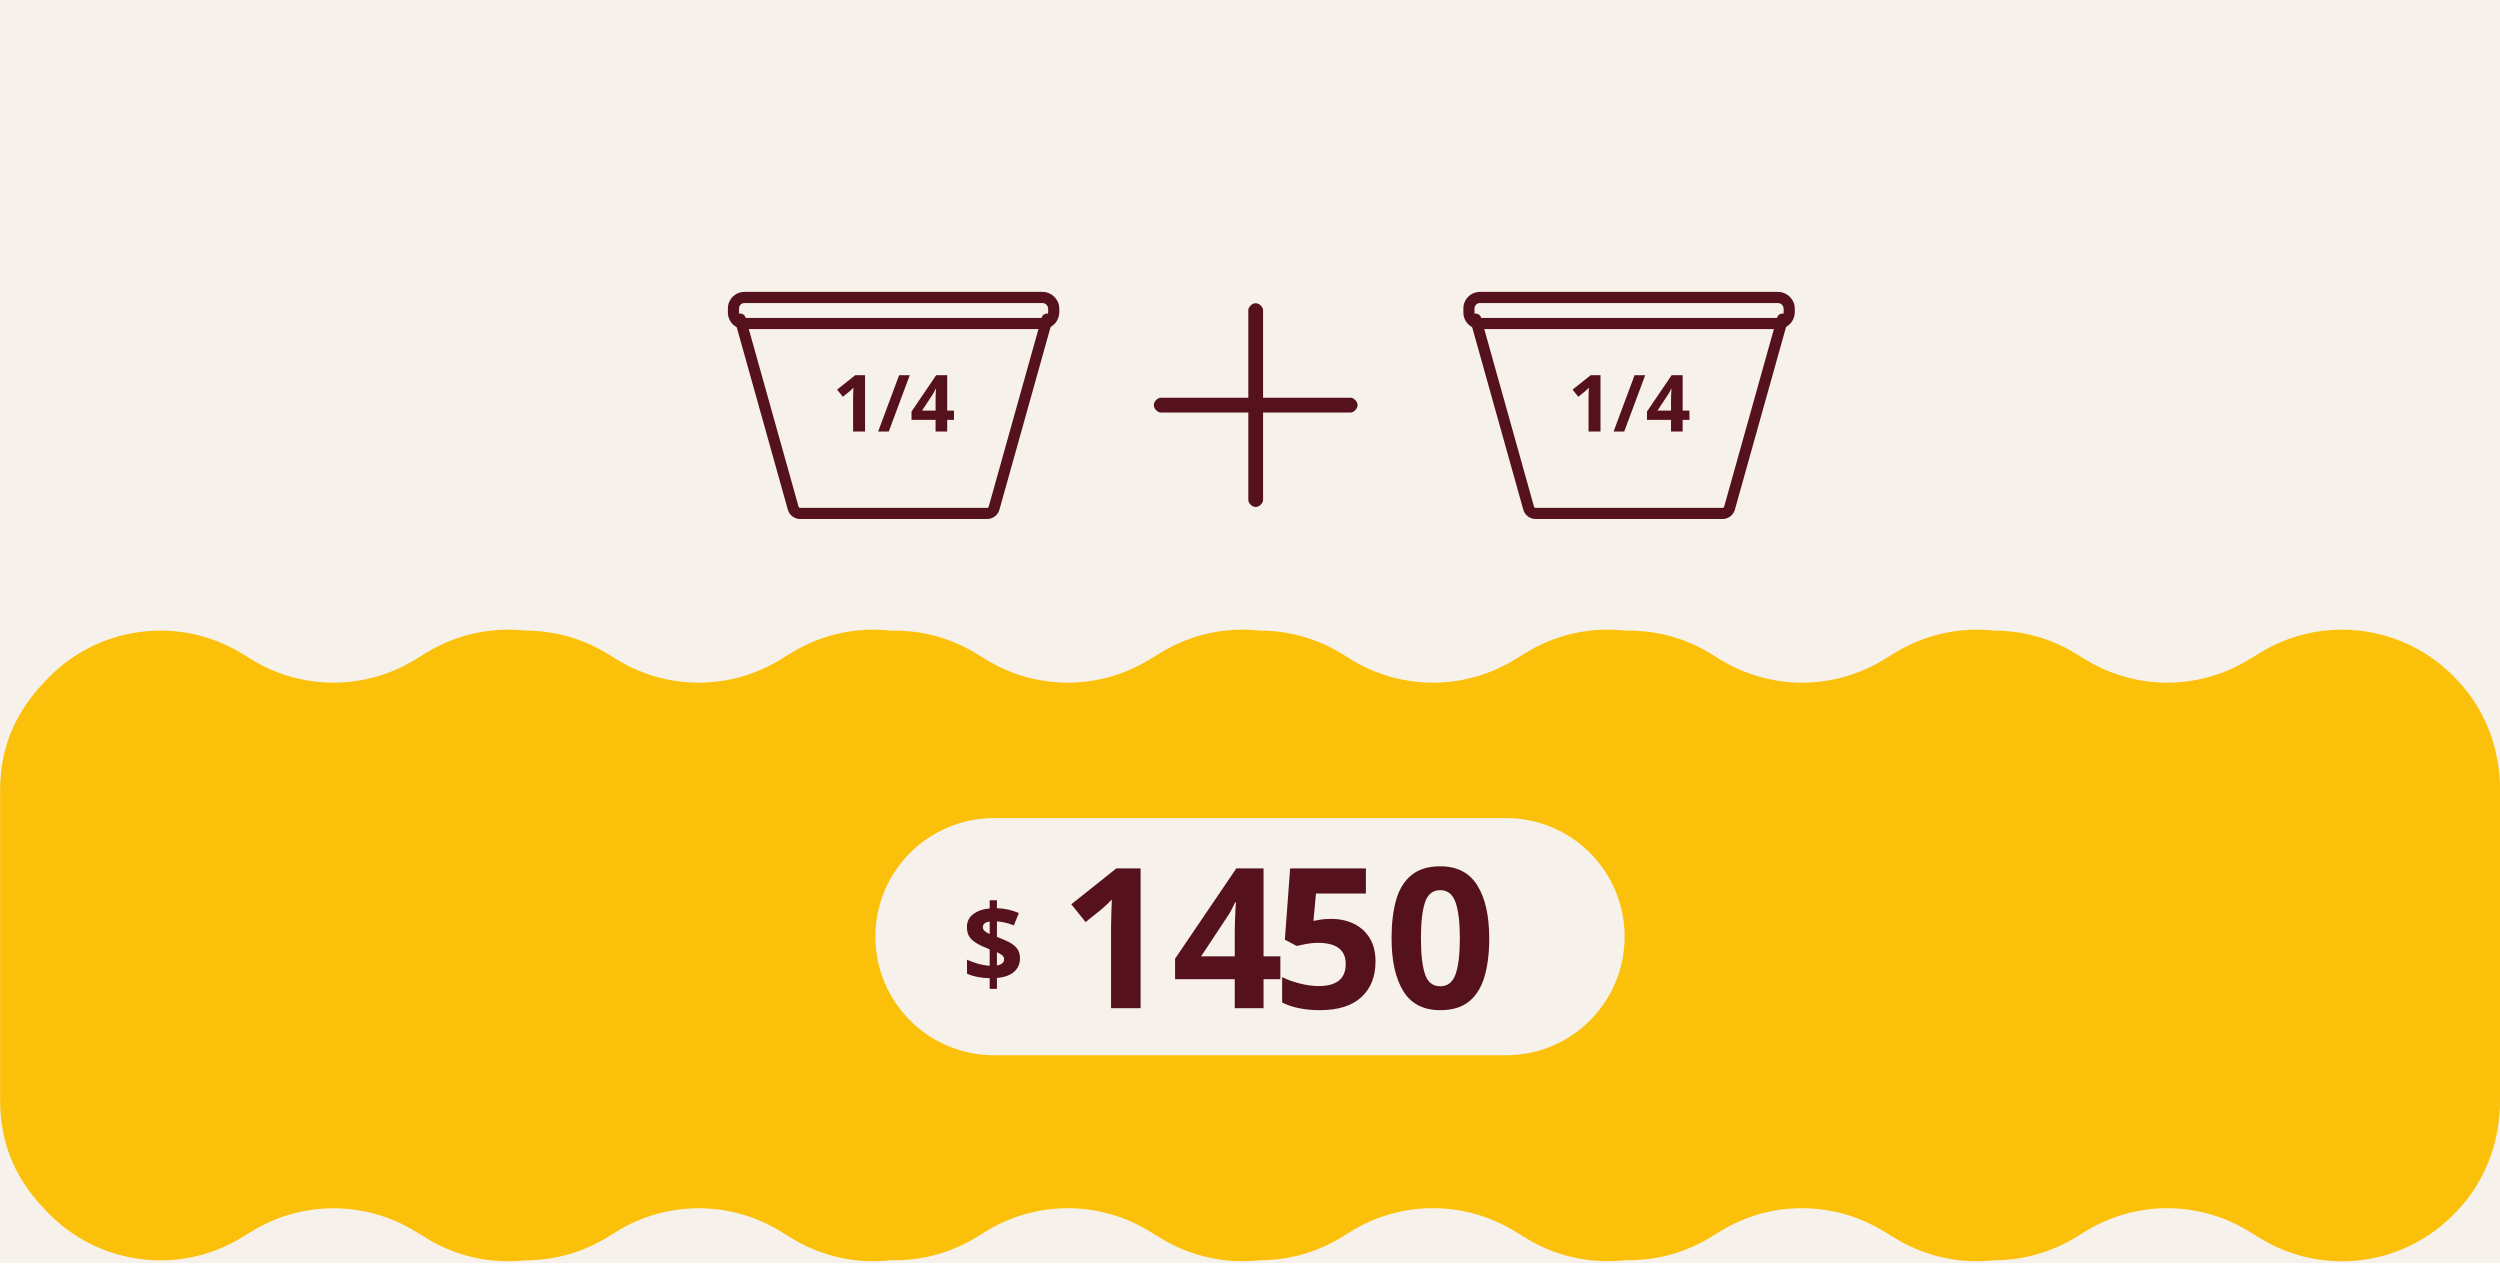
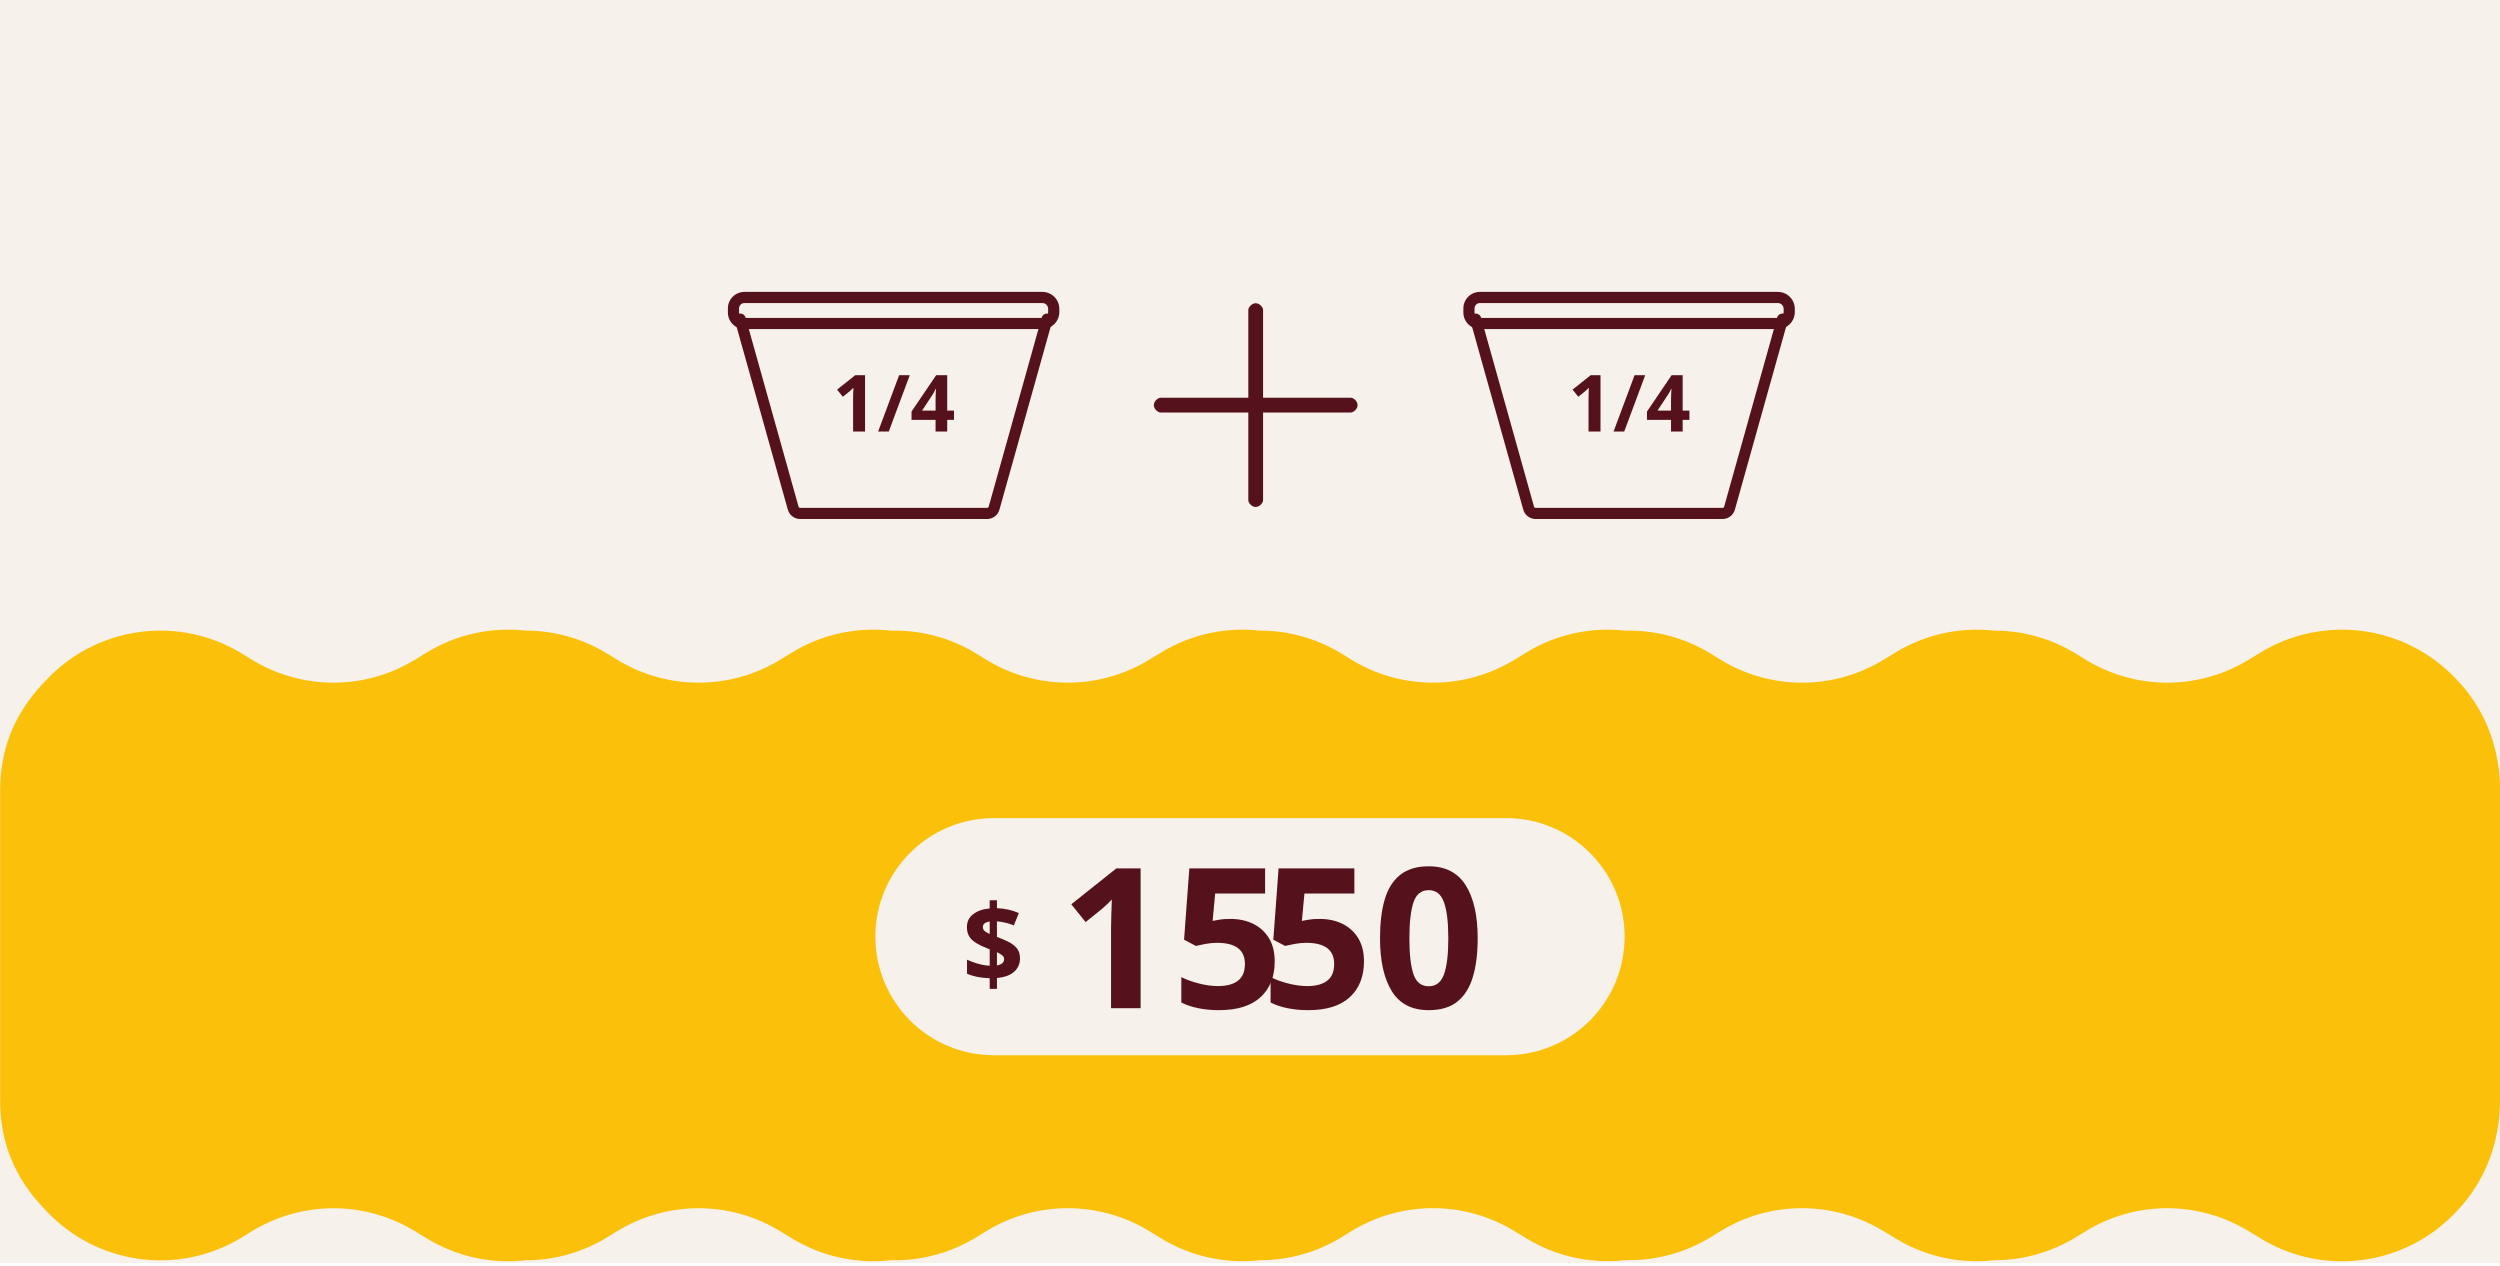
<svg xmlns="http://www.w3.org/2000/svg" id="Capa_1" data-name="Capa 1" viewBox="0 0 830 420">
  <defs>
    <style>
      .cls-1 {
        font-size: 64.99px;
      }

-       .cls-1, .cls-2 {
-         font-family: MADETOMMY-Bold, 'MADE TOMMY';
+       .cls-1, .cls-2, .cls-3 {
+         font-weight: 700;
      }

      .cls-1, .cls-2, .cls-3, .cls-4 {
        fill: #55121c;
      }

-       .cls-1, .cls-2, .cls-4 {
-         font-weight: 700;
+       .cls-1, .cls-3 {
+         font-family: MADETOMMY-Bold, 'MADE TOMMY';
      }

      .cls-5 {
        fill: #f6f1ea;
      }

      .cls-6 {
        fill: #fbc009;
      }

+       .cls-2 {
+         font-family: PPWoodland-Bold, 'PP Woodland';
+         font-size: 26.2px;
+       }
+ 
      .cls-7 {
        letter-spacing: 0em;
      }

-       .cls-8 {
-         letter-spacing: 0em;
-       }
- 
-       .cls-2 {
+       .cls-3 {
        font-size: 35.98px;
-       }
- 
-       .cls-4 {
-         font-family: PPWoodland-Bold, 'PP Woodland';
-         font-size: 26.2px;
      }
    </style>
  </defs>
  <rect class="cls-5" x="0" y="0" width="830" height="419.32" />
  <path class="cls-6" d="M830,262.33v103.15c0,12.72-4.3,25.18-12.64,34.74-.43,.49-.87,.98-1.33,1.47l-.62,.66c-13.35,14.19-33.05,19.44-51.09,14.69-.16-.04-.33-.08-.49-.13-.37-.1-.74-.21-1.1-.32-.23-.07-.46-.14-.68-.21-.33-.1-.65-.2-.98-.31-.29-.1-.58-.2-.87-.3-.27-.1-.54-.19-.8-.29-.56-.21-1.12-.43-1.68-.66,0,0,0,0,0,0-2.49-1.03-4.93-2.27-7.29-3.71l-3.82-2.33c-.52-.32-1.04-.63-1.57-.92-.8-.45-1.59-.87-2.4-1.28-.27-.13-.54-.27-.81-.4-.82-.39-1.64-.75-2.47-1.1-.28-.11-.55-.22-.83-.34-3.61-1.42-7.34-2.42-11.12-3.01-4.97-.77-10.02-.8-14.99-.12-.88,.12-1.76,.27-2.64,.43-.29,.06-.58,.12-.88,.18-.58,.12-1.17,.25-1.75,.4-.87,.21-1.73,.45-2.6,.71-.36,.11-.71,.22-1.07,.34-.43,.14-.85,.28-1.27,.43-.15,.05-.3,.1-.45,.16-.49,.18-.98,.37-1.46,.56-.56,.22-1.12,.46-1.67,.7-2.22,.98-4.38,2.11-6.48,3.41l-2.71,1.68c-1.95,1.21-3.96,2.28-6.01,3.2-1.56,.7-3.15,1.33-4.75,1.87-1.99,.67-4.02,1.22-6.05,1.64-.37,.08-.74,.15-1.11,.22-.44,.08-.88,.15-1.32,.22-.15,.03-.29,.05-.43,.07-.51,.08-1.01,.14-1.53,.21-2.07,.24-4.15,.37-6.22,.37-.96,.11-1.93,.18-2.9,.24-2.97,.16-5.97,.07-8.94-.28,0,0,0,0,0,0-1.44-.18-2.89-.41-4.33-.7-.86-.18-1.73-.38-2.59-.6-.86-.22-1.71-.47-2.55-.74-2.36-.74-4.68-1.66-6.95-2.75-.73-.35-1.44-.72-2.16-1.1h0c-.8-.44-1.6-.9-2.39-1.38l-3.82-2.33c-.78-.48-1.57-.93-2.37-1.36-.27-.14-.53-.28-.8-.43-.8-.42-1.62-.81-2.43-1.19-.28-.12-.55-.25-.83-.37-.82-.36-1.66-.69-2.49-1.01-3.07-1.15-6.22-1.99-9.42-2.54-.58-.1-1.16-.19-1.74-.27-2.33-.32-4.68-.48-7.03-.48-.29,0-.59,0-.88,0-.26,0-.52,0-.77,.02-.71,.02-1.43,.06-2.14,.11-.21,.02-.43,.03-.64,.05-.59,.05-1.18,.11-1.77,.18-.32,.03-.63,.08-.95,.12-.55,.08-1.1,.16-1.66,.26-.6,.1-1.2,.22-1.8,.34-5.84,1.22-11.51,3.46-16.76,6.71l-2.71,1.68c-8.83,5.47-18.75,8-28.55,7.78-11.19,1.28-22.8-1.06-32.98-7.29l-3.82-2.33c-16.75-10.24-37.78-10.18-54.48,.17l-2.71,1.68c-8.49,5.26-17.99,7.81-27.42,7.8-11.13,1.23-22.68-1.11-32.82-7.31l-3.82-2.33c-16.75-10.24-37.78-10.18-54.48,.17l-2.71,1.68c-8.83,5.47-18.75,8-28.55,7.78-11.19,1.28-22.8-1.06-32.98-7.29l-3.82-2.33c-16.75-10.24-37.78-10.18-54.48,.17l-2.71,1.68c-8.49,5.26-17.99,7.81-27.42,7.8-11.14,1.23-22.69-1.11-32.82-7.31l-3.82-2.33c-16.75-10.24-37.78-10.18-54.48,.17l-2.71,1.68c-21.13,13.1-48.52,9.41-65.47-8.83l-1.48-1.59c-3.88-4.17-6.95-8.8-9.22-13.72-3.04-6.58-4.41-13.81-4.41-21.07v-103.05c0-7.26,1.38-14.49,4.41-21.07,2.27-4.91,5.34-9.55,9.22-13.72l1.48-1.59c16.96-18.23,44.34-21.92,65.47-8.83l2.71,1.68c16.69,10.34,37.72,10.41,54.48,.16l3.82-2.33c10.13-6.19,21.68-8.54,32.82-7.31,9.43-.01,18.92,2.54,27.42,7.8l2.71,1.68c16.69,10.34,37.72,10.41,54.48,.17l3.82-2.34c10.18-6.23,21.8-8.56,32.98-7.29,9.8-.23,19.72,2.3,28.55,7.78l2.71,1.68c16.69,10.34,37.72,10.41,54.48,.16l3.82-2.33c10.14-6.19,21.68-8.54,32.82-7.31,9.43-.01,18.93,2.54,27.42,7.8l2.71,1.68c16.69,10.34,37.72,10.41,54.48,.17l3.82-2.34c10.18-6.23,21.8-8.56,32.98-7.29,9.8-.23,19.72,2.3,28.55,7.78l2.71,1.68c5.13,3.18,10.67,5.39,16.37,6.62,.91,.2,1.82,.37,2.73,.52,.25,.04,.49,.08,.74,.12,.44,.06,.88,.12,1.32,.18,.46,.06,.92,.1,1.38,.15,.23,.03,.46,.04,.69,.06,.23,.02,.46,.04,.69,.05,.61,.04,1.23,.07,1.84,.09,.24,0,.49,.01,.73,.02,.29,0,.58,0,.87,0,9.39,0,18.79-2.54,27.12-7.64l3.82-2.33c10.14-6.19,21.68-8.54,32.82-7.31,2.37,0,4.75,.15,7.12,.48,.58,.08,1.17,.17,1.75,.27,.58,.1,1.17,.21,1.75,.33,3.49,.72,6.93,1.81,10.27,3.28,.55,.24,1.11,.5,1.66,.77,.55,.27,1.1,.54,1.64,.83,1.09,.57,2.16,1.19,3.22,1.84l2.71,1.68c.79,.49,1.58,.95,2.39,1.39,.27,.15,.54,.29,.8,.43,.81,.43,1.63,.83,2.46,1.21,3.59,1.65,7.31,2.87,11.1,3.67,.54,.11,1.08,.21,1.62,.31,5.3,.93,10.7,1.04,16.02,.31,.58-.08,1.17-.17,1.75-.27,3.19-.55,6.35-1.4,9.41-2.54,.83-.31,1.67-.65,2.49-1.01,.28-.12,.55-.25,.83-.37,.82-.37,1.63-.77,2.43-1.19,.27-.14,.54-.28,.8-.43,.8-.43,1.59-.89,2.37-1.36l3.82-2.34c1.31-.8,2.65-1.54,4.01-2.21,.54-.27,1.09-.53,1.64-.78,.55-.25,1.1-.49,1.65-.71,.28-.12,.55-.23,.84-.34,.55-.21,1.11-.43,1.67-.62h0c.53-.19,1.05-.36,1.58-.53,.25-.08,.49-.15,.74-.23,.28-.08,.55-.16,.83-.24,.3-.09,.6-.17,.91-.25,.2-.05,.4-.1,.6-.15,1.78-.45,3.57-.8,5.38-1.05,.01,0,.02,0,.04,0,16.31-2.29,33.23,3.26,45.12,15.89l.62,.66c.46,.48,.9,.97,1.33,1.47,8.34,9.55,12.64,22.02,12.64,34.74Z" />
  <g>
-     <path class="cls-3" d="M416.89,168.32c-1.35,0-2.45-1.43-2.45-2.22v-63.21c0-.79,1.09-2.22,2.45-2.22s2.45,1.43,2.45,2.22v63.21c0,.79-1.09,2.22-2.45,2.22Z" />
-     <path class="cls-3" d="M450.72,134.5c0,1.35-1.43,2.45-2.22,2.45h-63.21c-.79,0-2.22-1.09-2.22-2.45s1.43-2.45,2.22-2.45h63.21c.79,0,2.22,1.09,2.22,2.45Z" />
+     <path class="cls-4" d="M416.89,168.32c-1.35,0-2.45-1.43-2.45-2.22v-63.21c0-.79,1.09-2.22,2.45-2.22s2.45,1.43,2.45,2.22v63.21c0,.79-1.09,2.22-2.45,2.22Z" />
+     <path class="cls-4" d="M450.72,134.5c0,1.35-1.43,2.45-2.22,2.45h-63.21c-.79,0-2.22-1.09-2.22-2.45s1.43-2.45,2.22-2.45h63.21c.79,0,2.22,1.09,2.22,2.45Z" />
  </g>
  <rect class="cls-5" x="290.62" y="271.61" width="248.76" height="78.73" rx="39.37" ry="39.37" />
  <g>
-     <text class="cls-2" transform="translate(319.47 326.21)">
+     <text class="cls-3" transform="translate(319.47 326.21)">
      <tspan x="0" y="0">$</tspan>
    </text>
    <text class="cls-1" transform="translate(351.84 334.72)">
-       <tspan class="cls-7" x="0" y="0">14</tspan>
-       <tspan class="cls-8" x="70.64" y="0">50</tspan>
+       <tspan class="cls-7" x="0" y="0">15</tspan>
+       <tspan x="66.81" y="0">50</tspan>
    </text>
  </g>
-   <text class="cls-4" transform="translate(520.54 143.26)">
+   <text class="cls-2" transform="translate(520.54 143.26)">
    <tspan x="0" y="0">1/4</tspan>
  </text>
-   <text class="cls-4" transform="translate(276.37 143.26)">
+   <text class="cls-2" transform="translate(276.37 143.26)">
    <tspan x="0" y="0">1/4</tspan>
  </text>
  <g>
-     <path class="cls-3" d="M590.25,109.25h-98.93c-3.02,0-5.48-2.46-5.48-5.48v-1.38c0-3.02,2.46-5.48,5.48-5.48h98.93c3.1,0,5.62,2.52,5.62,5.62v1.09c0,3.1-2.52,5.62-5.62,5.62Zm-98.93-8.64c-.98,0-1.78,.8-1.78,1.78v1.38c0,.98,.8,1.78,1.78,1.78h98.93c1.06,0,1.92-.86,1.92-1.92v-1.09c0-1.06-.86-1.93-1.92-1.93h-98.93Z" />
-     <path class="cls-3" d="M571.89,172.31h-62.07c-1.9,0-3.58-1.28-4.09-3.1l-17.58-62.76c-.28-.98,.3-2,1.28-2.28,.98-.28,2,.3,2.28,1.28l17.58,62.76c.07,.24,.29,.4,.53,.4h62.07c.25,0,.47-.17,.53-.4l17.58-62.76c.28-.98,1.29-1.56,2.28-1.28,.98,.28,1.56,1.29,1.28,2.28l-17.58,62.76c-.51,1.83-2.19,3.1-4.09,3.1Z" />
+     <path class="cls-4" d="M590.25,109.25h-98.93c-3.02,0-5.48-2.46-5.48-5.48v-1.38c0-3.02,2.46-5.48,5.48-5.48h98.93c3.1,0,5.62,2.52,5.62,5.62v1.09c0,3.1-2.52,5.62-5.62,5.62Zm-98.93-8.64c-.98,0-1.78,.8-1.78,1.78v1.38c0,.98,.8,1.78,1.78,1.78h98.93c1.06,0,1.92-.86,1.92-1.92v-1.09c0-1.06-.86-1.93-1.92-1.93h-98.93Z" />
+     <path class="cls-4" d="M571.89,172.31h-62.07c-1.9,0-3.58-1.28-4.09-3.1l-17.58-62.76c-.28-.98,.3-2,1.28-2.28,.98-.28,2,.3,2.28,1.28l17.58,62.76c.07,.24,.29,.4,.53,.4h62.07c.25,0,.47-.17,.53-.4l17.58-62.76c.28-.98,1.29-1.56,2.28-1.28,.98,.28,1.56,1.29,1.28,2.28l-17.58,62.76c-.51,1.83-2.19,3.1-4.09,3.1Z" />
  </g>
  <g>
-     <path class="cls-3" d="M346.07,109.25h-98.93c-3.02,0-5.48-2.46-5.48-5.48v-1.38c0-3.02,2.46-5.48,5.48-5.48h98.93c3.1,0,5.62,2.52,5.62,5.62v1.09c0,3.1-2.52,5.62-5.62,5.62Zm-98.93-8.64c-.98,0-1.78,.8-1.78,1.78v1.38c0,.98,.8,1.78,1.78,1.78h98.93c1.06,0,1.92-.86,1.92-1.92v-1.09c0-1.06-.86-1.93-1.92-1.93h-98.93Z" />
-     <path class="cls-3" d="M327.72,172.31h-62.07c-1.9,0-3.58-1.28-4.09-3.1l-17.58-62.76c-.28-.98,.3-2,1.28-2.28,.98-.28,2,.3,2.28,1.28l17.58,62.76c.07,.24,.29,.4,.53,.4h62.07c.25,0,.47-.17,.53-.4l17.58-62.76c.28-.98,1.29-1.56,2.28-1.28,.98,.28,1.56,1.29,1.28,2.28l-17.58,62.76c-.51,1.83-2.19,3.1-4.09,3.1Z" />
+     <path class="cls-4" d="M346.07,109.25h-98.93c-3.02,0-5.48-2.46-5.48-5.48v-1.38c0-3.02,2.46-5.48,5.48-5.48h98.93c3.1,0,5.62,2.52,5.62,5.62v1.09c0,3.1-2.52,5.62-5.62,5.62Zm-98.93-8.64c-.98,0-1.78,.8-1.78,1.78v1.38c0,.98,.8,1.78,1.78,1.78h98.93c1.06,0,1.92-.86,1.92-1.92v-1.09c0-1.06-.86-1.93-1.92-1.93h-98.93Z" />
+     <path class="cls-4" d="M327.72,172.31h-62.07c-1.9,0-3.58-1.28-4.09-3.1l-17.58-62.76c-.28-.98,.3-2,1.28-2.28,.98-.28,2,.3,2.28,1.28l17.58,62.76c.07,.24,.29,.4,.53,.4h62.07c.25,0,.47-.17,.53-.4l17.58-62.76c.28-.98,1.29-1.56,2.28-1.28,.98,.28,1.56,1.29,1.28,2.28l-17.58,62.76c-.51,1.83-2.19,3.1-4.09,3.1Z" />
  </g>
</svg>
